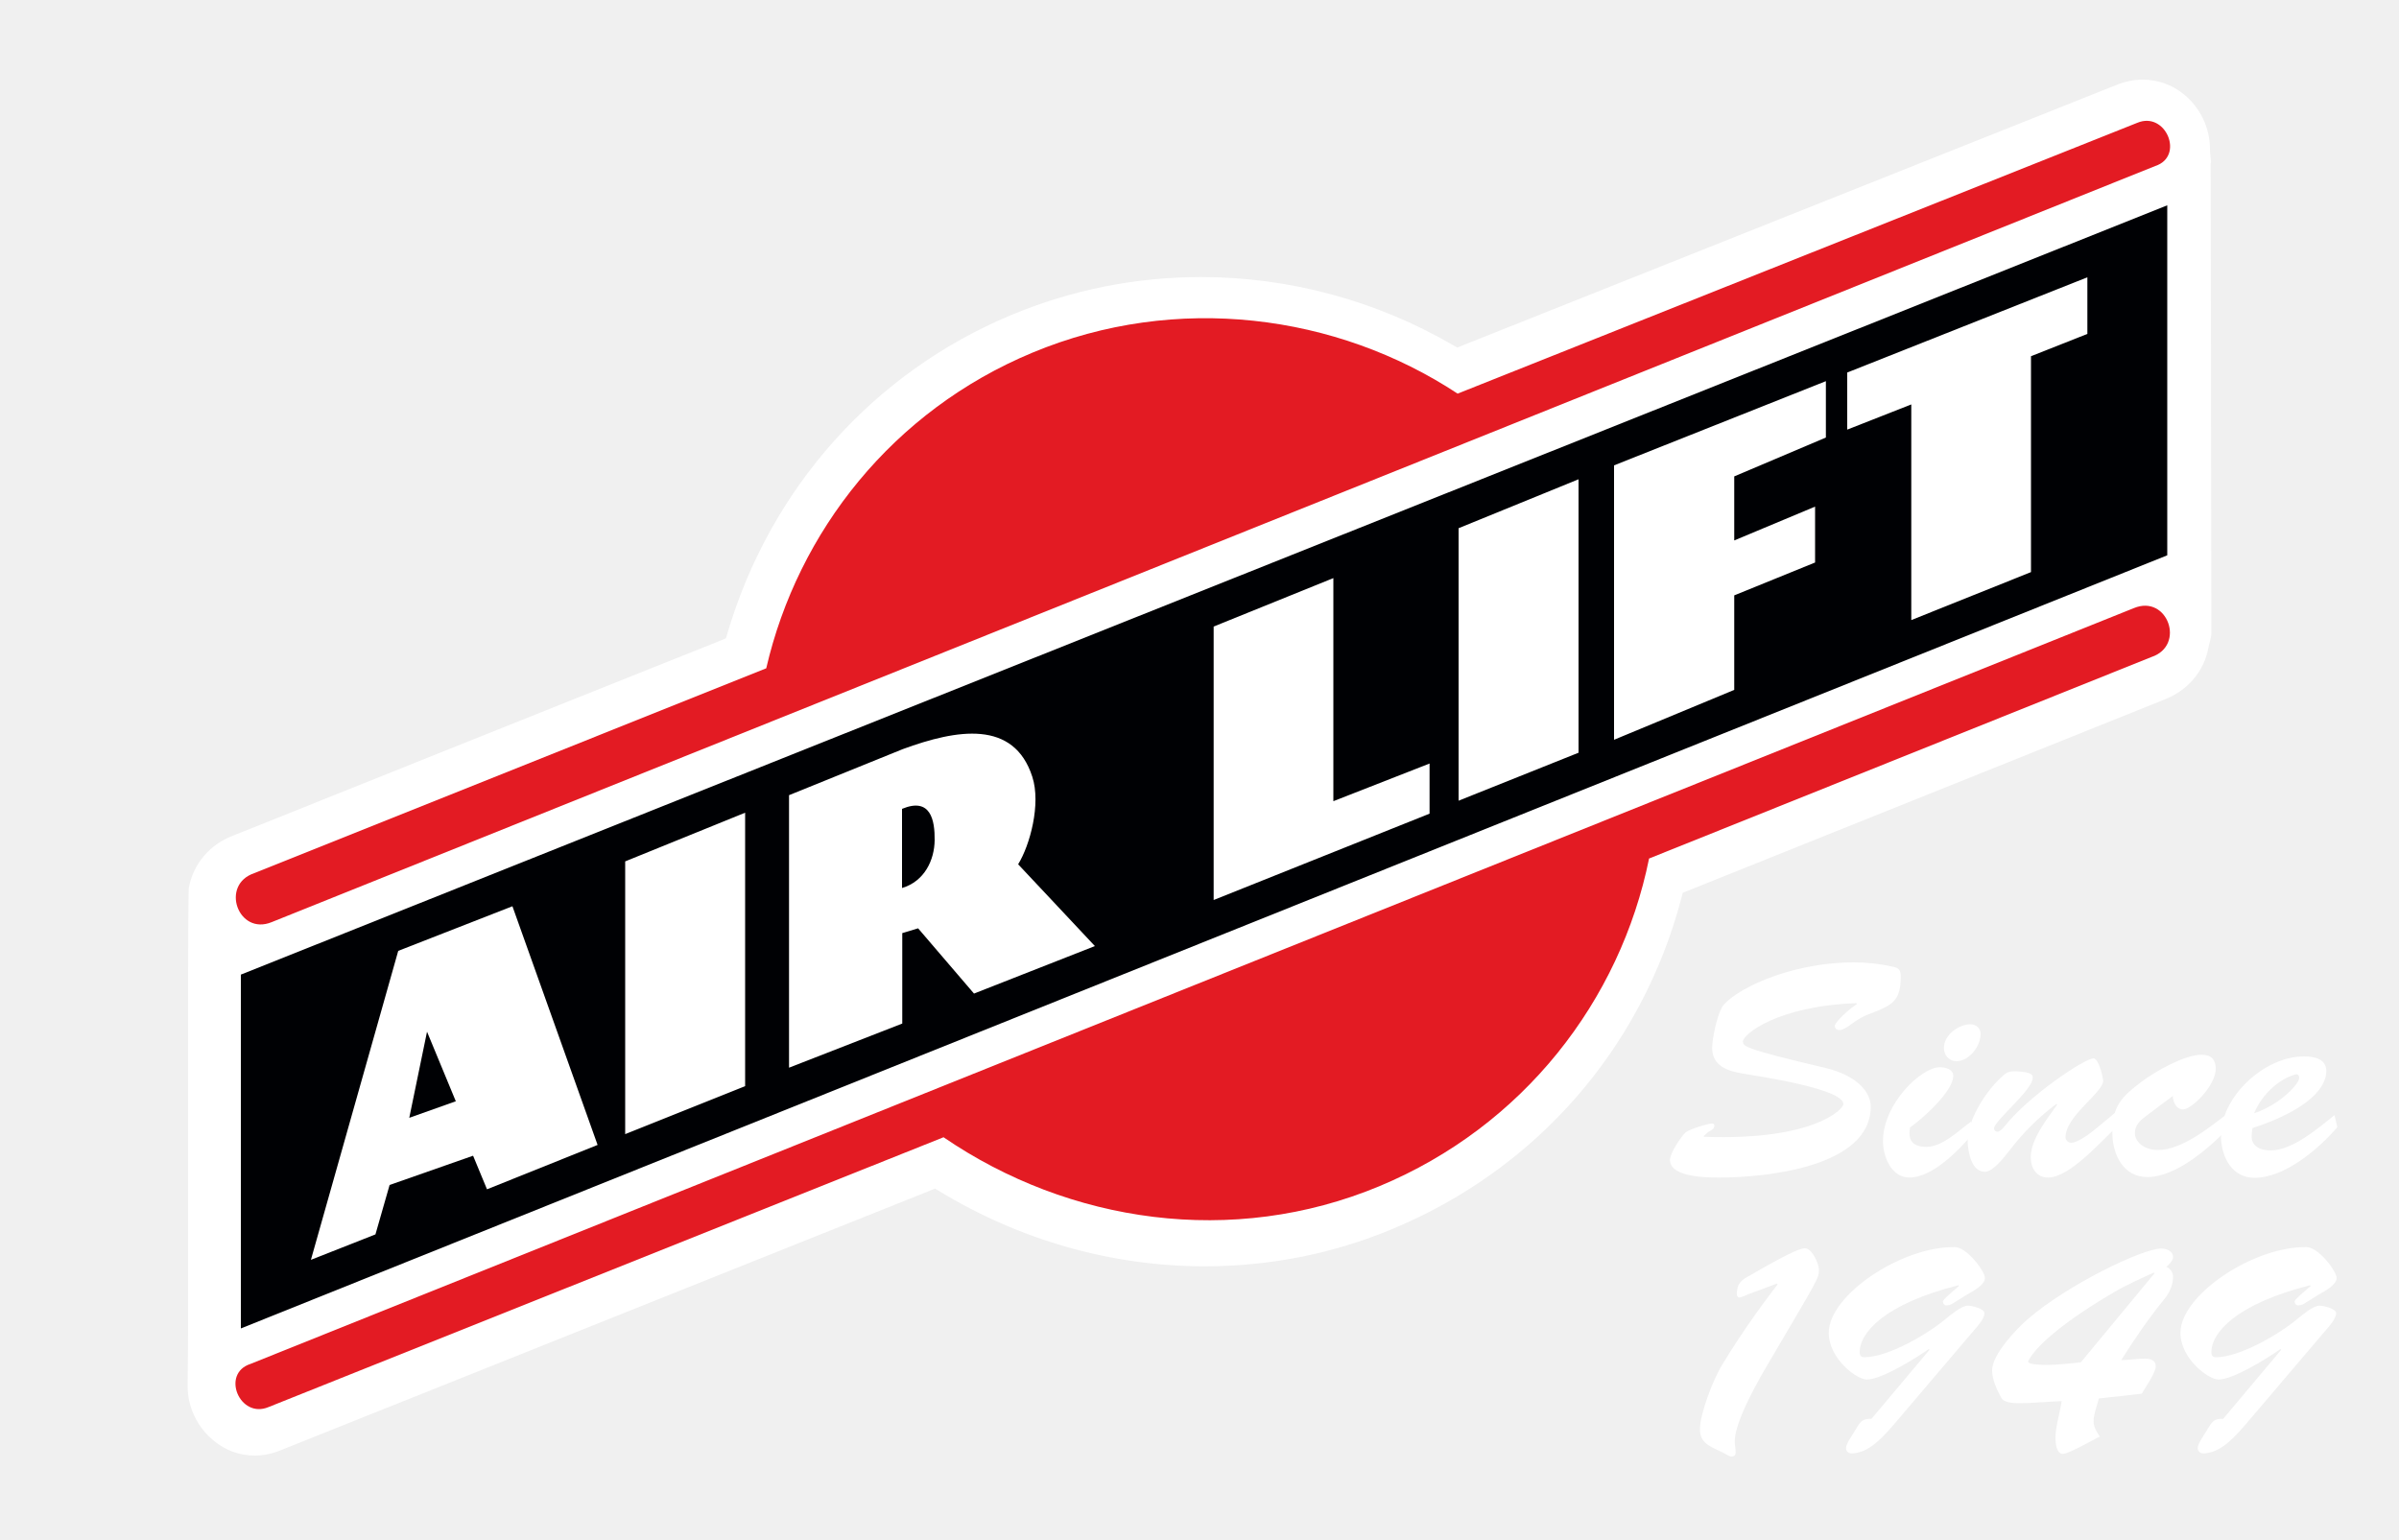
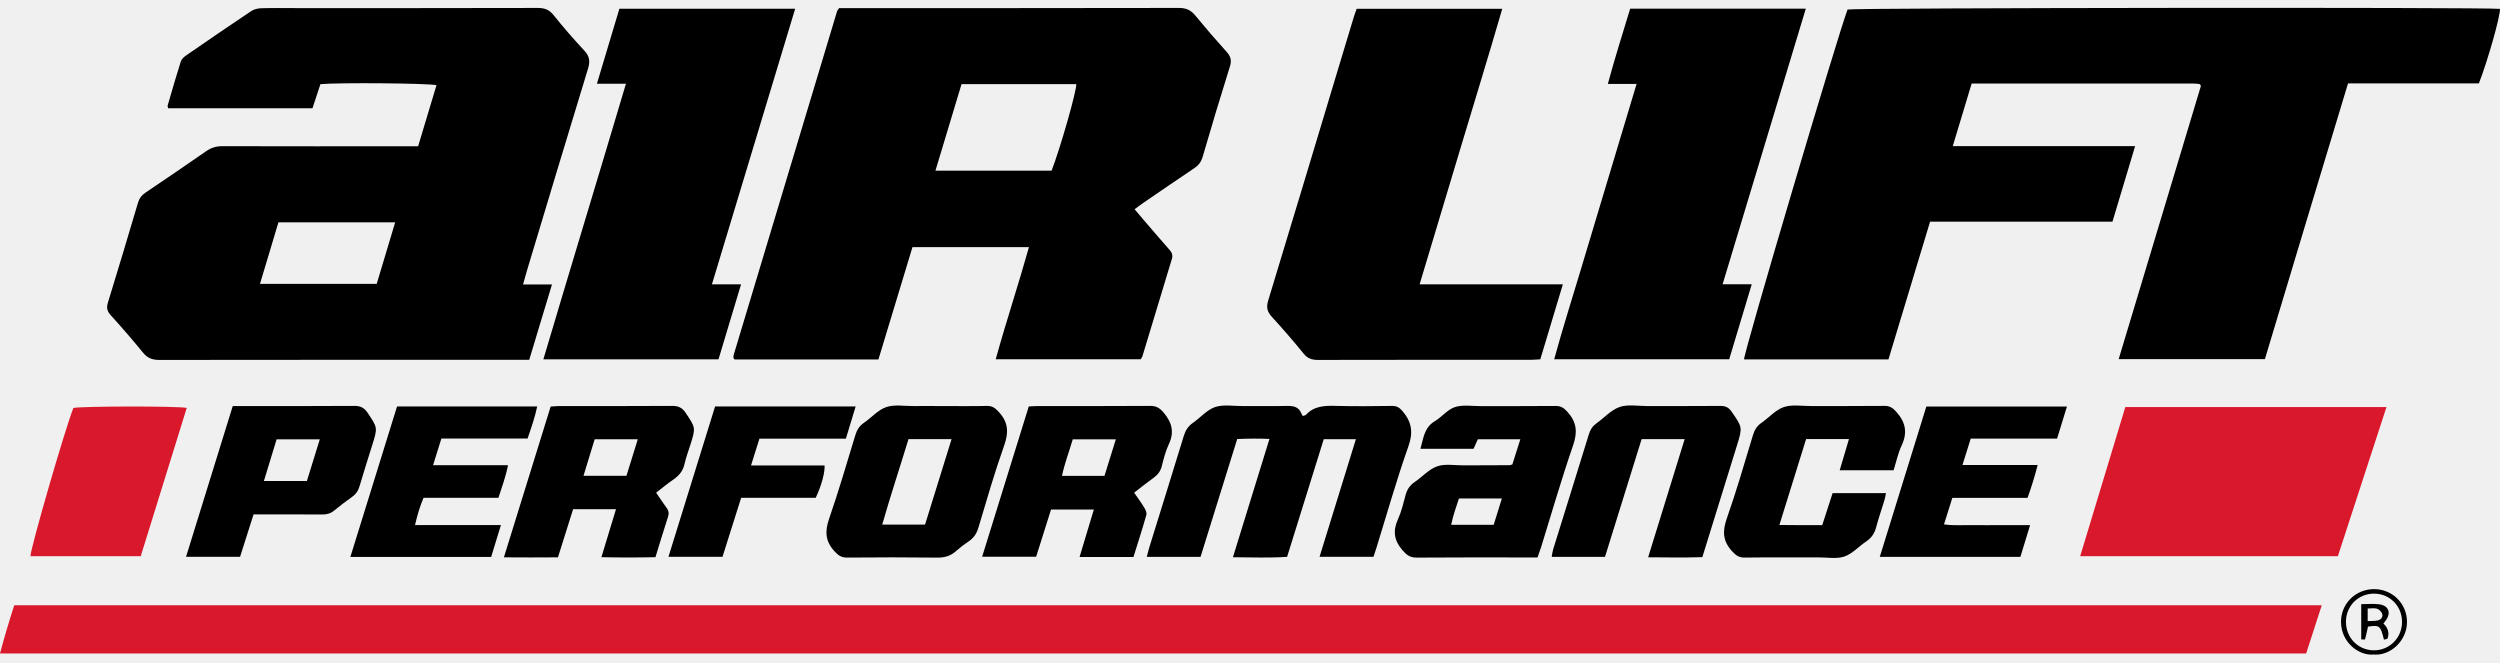
- <svg xmlns="http://www.w3.org/2000/svg" enable-background="new 0 120 1000 642" version="1.1" viewBox="0 120 1000 642" xml:space="preserve">
-   <style type="text/css">.st0{fill:#FFFFFF;}.st1{fill:#000104;}.st2{fill:#E31B23;}</style>
-   <path class="st0" d="m893.2 153.2c6.2 0 12.2 2.1 17.1 6.1 6.8 5.5 10.9 14 10.9 22.8 0 1 0.1 2.1 0.2 3s0.3 2.1 0.2 2.7l-0.1 0.4v0.4l0.3 195.6c0 0.7-0.3 2.1-0.6 3.1-0.2 0.9-0.4 1.7-0.6 2.5-1.8 10-8.7 18.2-18.6 21.9l-1.2 0.5c-15.3 6.1-178.8 71.7-197.4 79.2l-2 0.8-0.5 2.1c-16.5 62.7-60.4 113-120.4 138-24.9 10.4-51.3 15.6-78.4 15.6-38.5 0-76.8-10.8-110.5-31.3l-1.8-1.1-2 0.8-270.6 108.2c-3.6 1.5-7.3 2.3-11 2.3-6.2 0-12.2-2.1-17.1-6.2-6.8-5.5-10.9-14-10.9-22.7 0-1.9 0.2-22.5 0.2-22.6v-147.4c0-13.5 0.1-35.7 0.3-37.7 1.8-10 8.7-18.2 18.6-21.9l1.2-0.5 4.8-1.9c31.8-12.8 181-72.5 197.4-79l1.9-0.8 0.6-2c17.8-60.5 61-108.9 118.4-132.8 25.2-10.5 51.8-15.8 79.1-15.8 36.7 0 73 9.8 105 28.4l1.8 1 1.9-0.8c19-7.6 263.5-105 272.6-108.6 3.7-1.5 7.4-2.3 11.2-2.3" />
-   <path class="st1" d="m100.4 526.3l803-320.7v145.9l-803 322.3v-147.5zm160.2-47.2v113.7l50-20v-114l-50 20.3zm245.3-97.9v114l90-36v-20.9l-40.1 15.7v-93l-49.9 20.2zm102.1-41v113.6l50-20v-114l-50 20.4zm64.8-26.2v114.4l50.1-20.8v-39.4l33.7-13.7v-23.3l-33.7 14.1v-26.7l38.2-16.2v-23.5l-88.3 35.1zm97.2-38.7v23.8l26.7-10.5v89.9l49.9-20v-90l23.5-9.3v-23.6l-100.1 39.7zm-613.5 359.3l5.9-20.6 34.8-12.2 5.8 14 46.1-18.5-35.5-99.5-47.6 18.6-36.4 128.8 26.9-10.6zm21.5-84.5l12 29-19.4 6.9 7.4-35.9zm204.7-43.1l23.3 27.2 50.4-19.8-32-34.1c4.9-7.9 9.6-25.1 5.9-36.5-7.7-23.8-31.4-19.8-54-11.5l-47.4 19.2v113.6l47.2-18.4v-37.7l6.6-2zm-6.7-49.8c12-5 13.7 4.8 13.6 13.1-0.1 8.2-4.2 17.1-13.6 19.9v-33" />
-   <path class="st2" d="m393.3 594.1c52.4 35.8 120.5 45.9 181.7 20.4 60-25 100.4-77.4 112.4-136.6l209.4-84c14.4-4.8 6.7-26.2-7.3-20.4l-785.1 315.1c-12.4 4-4.5 23 7.5 18l281.4-112.5z" />
-   <path class="st2" d="m319.4 398.6c13.2-57.1 52.8-107.4 111-131.6 60-25 126.8-16.1 177.2 17.1l283.3-112.9c11.9-5 19.8 14 7.5 18l-785.1 315.2c-14 5.8-21.7-15.6-7.3-20.4l213.4-85.4z" />
-   <path class="st0" d="m760.9 565.2c12.9 3.1 18.9 9.9 18.9 16.1 0 25.5-44.6 29.6-63.1 29.6-5 0-20.6 0-20.6-7.4 0-2.7 4.5-9.5 6.5-11.4 1.5-1.3 9.1-3.7 11-3.7 0.6 0 1 0.1 1 0.9 0 1.3-1.3 1.9-2.2 2.4-0.8 0.5-1.4 1.2-2.2 1.9v0.3c45.7 1.7 58.2-11.5 58.2-13.6 0-6.5-35.4-11.6-41.6-12.7-6.4-1-13.1-3.1-13.1-10.7 0-4.2 2.1-13.6 4.1-17 4-6.5 27.1-18.7 55.1-18.7 5.4 0 10.8 0.6 16.1 1.8 2.9 0.6 3.3 1.7 3.3 4.2 0 9.5-3.2 11.6-10.7 14.6-5.5 2-6.5 2.7-11.5 6.3-0.9 0.5-2.2 1.3-3.2 1.3-1.3 0-2.1-0.6-2.1-1.9 0-0.3 2.4-4.2 9.3-9l-0.3-0.3c-33 1.2-47.2 13-47.3 16 0.4 1.8-1.2 2.7 34.4 11z" />
-   <path class="st0" d="m822.6 592.3c-5.8 7-17 18.6-26.7 18.6-7.5 0-11-8.7-11-15.2 0-15.6 16-30.8 23.7-30.8 2.2 0 5.6 0.8 5.6 3.6 0 6.4-12.7 17.8-18 21.5-1 5.2 0.9 8.1 6.8 8.1 6.8 0 13.4-6.8 18.6-10.5l1 4.7zm-12.3-35.5c0-5.3 6.1-9.8 11.1-9.8 2.3 0 4.2 1.7 4.2 4 0 5.1-4.7 11.4-10.2 11.4-3-0.1-5.1-2.5-5.1-5.6z" />
-   <path class="st0" d="m882 583.6l1 5.6c-6.8 6-20 21.7-29.3 21.7-4.9 0-7.2-4.1-7.2-8.4 0-7.7 6.9-16.1 11-22l-0.3-0.3c-7.4 5.5-14 12.1-19.7 19.6-1.9 2.4-6.7 8.7-10.1 8.7-5.6 0-7-8.1-7.2-12.4-0.4-8.8 7.7-21.7 15.1-28 1.7-1.4 2.8-1.5 5-1.5 7.7 0.3 7 2.1 7 2.8 0 5-16.1 17.9-16.1 21 0 0.8 0.6 1.4 1.4 1.4 0.9 0 2.1-1.2 2.6-1.8 10.2-13.1 33.8-28.8 37.5-28.8 0.5 0 1.3 0.6 2.1 2.4 0.8 1.9 1.5 4.2 1.9 6.9 0 5-15.7 14.7-15.7 23.6 0 1.1 1 2.3 2.3 2.3 3.1 0 8.7-4.5 11-6.4l7.7-6.4z" />
-   <path class="st0" d="m895 584.9c-2.8 2.1-5.1 4-5.1 7.6 0 2.9 3.1 6.9 9.7 6.9 9.7 0 20.9-9 28.3-14.7l1.5 5c-7.8 8.3-22.1 21-34.3 21-9.9 0-14.6-9.2-14.6-18.7 0-10.8 3.8-14.7 12.1-21 5.8-4.4 18-11.3 25.2-11.3 4 0 5.8 2.1 5.8 5.9 0 7-10.1 16.9-13.6 16.9-2.9 0-4.2-3.2-4.3-5.6l-10.7 8z" />
-   <path class="st0" d="m974.3 589.9c-7.8 9.1-21.9 21.1-34.5 21.1-9.3 0-13.7-8.3-14-16.8-0.5-16.7 18-33.9 34.7-33.8 4.1 0 9.2 1 9.2 6.1 0 6.3-6.3 15.7-30.8 23.8l-0.3 2.8c-0.4 4.9 3.8 6.5 7.9 6.5 9.1 0 19.8-9.3 26.6-14.7l1.2 5zm-15.9-20.6c0-0.9-0.6-1.7-1.5-1.4-6.4 1.7-13.8 7.8-17.3 16.2 11.3-3.8 19-12.6 18.8-14.8z" />
-   <path class="st0" d="m728.6 659.6c-0.5 0.3-2.9 1.3-3.5 1.3-1.4 0-1.2-2.2-1-2.9 0.3-3.7 2.8-4.9 5.9-6.6 4.2-2.4 18.7-11 22.3-11 3.3 0 5.9 6.9 5.9 8.8 0 3.7 0 3.3-20.1 37.5-4.5 7.5-15 25.6-15 34.2 0 1.5 0.4 2.9 0.4 4.5 0 1.2-0.6 1.8-1.8 1.8-0.6 0-2.1-0.8-2.7-1.2-4.9-2.7-10.4-3.6-10.4-10.2 0-6.4 5.5-20.6 9-26.4 9.3-15.5 19.7-29.2 23.4-34l-0.3-0.3-12.1 4.5z" />
-   <path class="st0" d="m815.4 662.5c-1.4 0.9-2.4 1.7-4.1 1.7-0.8 0-1.4-0.8-1.4-1.5 0-0.3-0.6-0.5 6.7-6.6l-0.3-0.3c-30.7 7.8-41.1 19.7-41.1 27.9 0 1.4 0.5 2.1 2 2.1 9.9 0 26.6-9.8 34-16.1 1.9-1.5 6.4-5.4 9.1-5.4 1.5 0 6.9 1.2 6.9 3.2 0 2.1-2.9 5.5-4.2 6.9l-33.6 39.5c-7.5 8.8-11.9 11.5-17.1 12-1.5 0.1-2.8-0.6-2.8-2.3s2.6-5.3 3.3-6.5c2.2-3.4 2.8-5.9 7.3-5.6l24.2-28.8-0.3-0.3c-5.3 3.7-19.6 12.7-25.8 12.7-4.3 0-15.9-8.7-15.9-19.5 0-15.7 30.4-36.1 52.6-35.7 5 0.1 12.5 10 12.5 12.9s-5.1 5.5-7.3 6.8l-4.7 2.9z" />
-   <path class="st0" d="m874.9 703c-1.4 4.9-2.2 6.9-2.2 9.6 0 2.4 1.3 4.3 2.6 6.3-2.9 1.3-12.9 7.2-15.4 7.2-2.7 0-3.1-4.5-3.1-6.4 0-5 1.7-10 2.6-15.6-13.8 0.6-23.3 2.2-25.2-1.4-1.8-3.3-3.8-7.5-3.8-11.4 0-6.7 10.1-17.3 15-21.5 16.3-14.1 47.5-29.3 55.5-29.3 2.2 0 4.9 1 4.9 3.6 0 1.4-1.7 3.1-2.7 4 2.3 1.2 3.1 3.3 2.6 5.8-0.3 2.3-1.4 5-3.3 7.4-6.7 8.2-12.3 16.4-18.2 25.7 3.2 0 6.5-0.6 9.7-0.6 2.4 0 4.7 0.5 4.7 3.2 0 2.8-4.7 9.3-5.8 11.4l-17.9 2zm23.2-52.2l-0.3-0.3c-5.6 2.6-11.4 5.1-16.6 8.2-26.6 15.6-34.3 25.3-35.8 28.9 0 0.6 1.4 1.2 4.7 1.3 3.4 0.3 9 0 17.3-1l30.7-37.1z" />
-   <path class="st0" d="m962 662.5c-1.4 0.9-2.4 1.7-4.1 1.7-0.8 0-1.4-0.8-1.4-1.5 0-0.3-0.6-0.5 6.7-6.6l-0.3-0.3c-30.7 7.8-41.1 19.7-41.1 27.9 0 1.4 0.5 2.1 2 2.1 9.9 0 26.6-9.8 34-16.1 1.9-1.5 6.4-5.4 9.1-5.4 1.5 0 6.9 1.2 6.9 3.2 0 2.1-2.9 5.5-4.2 6.9l-33.6 39.5c-7.5 8.8-11.9 11.5-17.1 12-1.5 0.1-2.8-0.6-2.8-2.3s2.6-5.3 3.3-6.5c2.2-3.4 2.8-5.9 7.3-5.6l24.2-28.8-0.3-0.3c-5.3 3.7-19.6 12.7-25.8 12.7-4.3 0-15.9-8.7-15.9-19.5 0-15.7 30.4-36.1 52.6-35.7 5 0.1 12.5 10 12.5 12.9s-5.1 5.5-7.3 6.8l-4.7 2.9z" />
+ <svg xmlns="http://www.w3.org/2000/svg" fill="none" viewBox="0 0 200 53" aria-hidden="true">
+   <g clip-path="url(#header-logo-svg)">
+     <path d="M198.31 6.672h-10.468c-1.113 3.683-2.222 7.35-3.329 11.019-1.108 3.675-2.211 7.35-3.321 11.04h-11.698l6.579-21.857c-.042-.076-.05-.1-.067-.119-.016-.016-.038-.033-.06-.035-.169-.015-.34-.038-.509-.038-5.875-.002-11.751-.002-17.704-.002l-1.512 5.012h14.588l-1.812 6.041h-14.591l-3.329 11.018h-11.554c-.011-.593 7.528-26.035 8.283-27.989.519-.14 51.169-.19 52.191-.052.042.534-.976 4.154-1.687 5.962ZM41.844 22.757h2.314l-1.82 6.028h-.853c-9.575 0-19.15-.004-28.726.01-.557 0-.953-.133-1.318-.583a75.061 75.061 0 0 0-2.59-3.004c-.279-.311-.345-.59-.221-.99a799.704 799.704 0 0 0 2.413-8.012c.106-.356.294-.591.594-.794a402.085 402.085 0 0 0 4.852-3.314c.401-.28.802-.404 1.293-.403 4.922.014 9.845.008 14.767.008h.9l1.47-4.888c-.616-.16-7.905-.216-9.285-.082-.202.617-.416 1.262-.636 1.93H13.454c-.017-.088-.057-.164-.04-.223.34-1.174.677-2.35 1.047-3.515.059-.187.244-.363.415-.48A393.216 393.216 0 0 1 20.096.888c.226-.15.54-.223.819-.23.905-.028 1.811-.01 2.717-.01 6.465 0 12.93.005 19.395-.012.538 0 .909.138 1.254.566a48.836 48.836 0 0 0 2.451 2.831c.423.45.495.848.316 1.436-1.653 5.405-3.276 10.818-4.907 16.23-.09.3-.17.603-.297 1.057h-.001Zm-19.57-4.969-1.475 4.92h9.338l1.476-4.92h-9.338ZM70.279 28.755H58.756l-.056-.09c-.012-.021-.03-.045-.028-.067.004-.073.006-.148.026-.217 2.754-9.16 5.51-18.32 8.268-27.479.02-.066.077-.122.162-.254h.75c8.816 0 17.63.006 26.445-.013.573 0 .949.175 1.305.611a77.74 77.74 0 0 0 2.493 2.892c.327.362.43.682.272 1.179a376.436 376.436 0 0 0-2.183 7.236c-.12.407-.33.678-.673.907-1.383.926-2.755 1.87-4.129 2.81-.198.135-.388.282-.642.467.313.369.592.703.876 1.033.64.742 1.274 1.487 1.924 2.22.195.221.276.43.183.73-.792 2.596-1.572 5.198-2.36 7.796-.02.067-.073.125-.133.225h-11.6c.835-3.013 1.81-5.943 2.66-8.97h-9.319l-2.721 8.981.003.003Zm4.555-15.103h9.294c.701-1.81 2.006-6.388 1.975-6.924h-9.18l-2.087 6.924h-.002Z" fill="#000" />
+     <path d="m185.742 48.42-1.249 3.856H0a72.715 72.715 0 0 1 1.142-3.856h184.6Z" fill="#D9182B" />
+     <path d="M108.535.704h11.645c-1.078 3.72-2.201 7.354-3.293 10.995-1.093 3.648-2.191 7.294-3.318 11.046h11.46c-.619 2.06-1.205 4.012-1.804 5.999-.277.016-.515.04-.752.04-5.681 0-11.363-.003-17.044.01-.476 0-.819-.113-1.135-.5a64.501 64.501 0 0 0-2.545-2.945c-.373-.407-.459-.764-.294-1.303 1.996-6.555 3.963-13.116 5.94-19.677.31-1.03.622-2.062.935-3.092.056-.183.129-.363.205-.573ZM144.463.695l-6.655 22.045h2.332l-1.803 5.999h-14.001c.673-2.48 1.45-4.888 2.171-7.311.724-2.438 1.463-4.872 2.195-7.309.73-2.429 1.459-4.86 2.225-7.405h-2.3c.57-2.104 1.192-4.065 1.787-6.02h14.051-.002ZM63.614.698l-6.659 22.047h2.33l-1.805 6.002H43.469c2.184-7.364 4.407-14.643 6.607-22.048h-2.323l1.798-6h14.063Z" fill="#000" />
+     <path d="M190.919 32.563c-1.312 4.028-2.596 7.969-3.89 11.935h-20.615l3.612-11.935h20.893Z" fill="#D9182B" />
+     <path d="M108.473 35.136H105.9c-.965 3.102-1.938 6.222-2.932 9.411-1.403.098-2.808.038-4.334.032.98-3.17 1.933-6.26 2.922-9.465a28.464 28.464 0 0 0-2.58.009c-.98 3.146-1.95 6.269-2.932 9.424h-4.302c.078-.292.132-.526.203-.757.919-2.967 1.844-5.931 2.753-8.901.135-.441.339-.785.726-1.052.602-.416 1.118-1.044 1.776-1.27.66-.226 1.45-.08 2.182-.082 1.175-.006 2.35.017 3.525-.01.527-.014.971.04 1.2.59.038.091.09.175.11.215.155-.05.217-.052.246-.083.663-.73 1.519-.75 2.422-.726 1.491.04 2.986.023 4.479.003.384-.004.6.136.848.43.725.858.858 1.678.463 2.795-.946 2.671-1.715 5.406-2.556 8.116-.072.23-.153.46-.242.73h-4.313l2.908-9.41h.001ZM123.004 44.596h-.707c-2.988 0-5.974-.013-8.962.012-.527.005-.808-.208-1.14-.594-.67-.776-.782-1.534-.362-2.463.281-.618.44-1.296.616-1.957.121-.45.351-.78.738-1.042.605-.411 1.131-1.018 1.793-1.248.636-.22 1.402-.07 2.112-.075 1.224-.007 2.448-.008 3.672-.014.047 0 .094-.024.225-.06l.638-2.015h-3.397l-.348.765h-4.248c.247-.852.296-1.7 1.149-2.209.564-.336 1.015-.931 1.61-1.128.622-.204 1.355-.078 2.039-.08 2.007-.004 4.015.01 6.022-.011.441-.005.679.176.964.497.729.818.791 1.615.429 2.658-.926 2.68-1.71 5.41-2.552 8.12-.08.255-.174.506-.291.844Zm-3.51-2.611.656-2.106h-3.435c-.22.679-.473 1.35-.62 2.106h3.399ZM49.278 40.738h-3.43l-1.212 3.849a265 265 0 0 1-4.324 0l3.74-12.062c.258-.015.474-.039.69-.04 3.011-.003 6.024.009 9.035-.013.495-.003.802.144 1.078.56.79 1.186.807 1.174.387 2.517-.16.514-.359 1.019-.473 1.543-.125.566-.432.955-.901 1.273-.463.313-.89.674-1.377 1.049.306.445.572.85.855 1.24.158.218.185.42.099.682-.341 1.047-.657 2.1-1.008 3.238a94.1 94.1 0 0 1-4.324 0l1.165-3.834v-.002Zm.838-2.673.907-2.924h-3.45l-.893 2.924h3.436ZM86.366 44.558l1.142-3.798h-3.425l-1.192 3.78h-4.32c1.25-4.033 2.484-8.012 3.73-12.023.281-.013.52-.034.759-.034 2.985-.001 5.97.01 8.954-.011.49-.003.77.169 1.086.546.663.792.86 1.568.4 2.532-.26.547-.406 1.154-.557 1.745-.105.407-.323.69-.656.929-.513.369-1.005.767-1.556 1.19.291.423.566.79.801 1.182.106.175.225.424.178.595-.318 1.124-.68 2.235-1.032 3.367h-4.312Zm1.992-6.489c.304-.978.6-1.926.908-2.921H85.82c-.287.987-.651 1.906-.86 2.921h3.398ZM75.212 32.484c1.25 0 2.499.017 3.746-.01.446-.01.678.19.963.502.748.817.78 1.627.414 2.657-.767 2.166-1.404 4.378-2.063 6.582-.142.478-.378.826-.782 1.098a8.6 8.6 0 0 0-.99.76c-.442.403-.929.544-1.533.536-2.4-.03-4.8-.025-7.2-.003-.47.005-.72-.186-1.027-.526-.736-.81-.75-1.605-.404-2.604.761-2.194 1.408-4.43 2.087-6.653.126-.414.316-.743.686-.995.607-.411 1.126-1.033 1.787-1.259.662-.225 1.45-.078 2.184-.085.71-.008 1.42 0 2.131 0h.001Zm-2.533 2.648c-.704 2.31-1.446 4.543-2.102 6.838h3.426l2.122-6.838H72.68ZM134.774 35.132h-3.445l-2.93 9.42h-4.266c.044-.225.066-.432.126-.626.95-3.061 1.911-6.12 2.85-9.184.114-.373.292-.65.608-.875.619-.438 1.163-1.066 1.846-1.305.657-.231 1.45-.077 2.185-.078 1.959-.005 3.918.009 5.877-.01.41-.005.669.116.907.462.862 1.251.876 1.242.422 2.707l-2.766 8.928c-1.395.049-2.801.02-4.337.012l2.922-9.453.001.002Z" fill="#000" />
+     <path d="m14.94 32.632-3.68 11.862H2.438c-.022-.558 2.796-10.287 3.434-11.856.55-.144 8.283-.163 9.067-.006Z" fill="#D9182B" />
+     <path d="M147.92 35.124h-3.431l-2.138 6.875c.662.006 1.212.011 1.762.013h1.665l.83-2.563h4.272c-.05.226-.079.417-.135.601-.213.703-.46 1.395-.645 2.105-.131.5-.374.877-.809 1.165-.589.392-1.096.98-1.737 1.2-.615.212-1.355.071-2.039.072-1.984.005-3.967-.014-5.951.014-.477.006-.718-.2-1.023-.535-.727-.805-.75-1.589-.396-2.596.773-2.19 1.411-4.427 2.087-6.65.126-.417.315-.744.683-.997.604-.416 1.124-1.036 1.785-1.261.662-.225 1.451-.08 2.184-.084 1.959-.006 3.918.01 5.877-.012.442-.004.679.178.963.499.727.82.887 1.648.411 2.66-.289.612-.428 1.297-.646 1.99h-4.312l.74-2.497.003.001ZM18.62 32.483h.757c2.988 0 5.975.012 8.963-.011.498-.005.802.151 1.077.564.785 1.177.8 1.167.38 2.516-.35 1.121-.71 2.238-1.04 3.365-.103.35-.275.607-.569.817-.498.355-.986.726-1.459 1.114-.284.233-.582.315-.943.312-1.543-.015-3.085-.006-4.628-.006h-.875l-1.077 3.39h-4.323l3.737-12.06Zm6.963 2.665h-3.454l-1.018 3.333h3.439l1.033-3.333ZM39.293 44.553H28.03l3.733-12.037h11.214c-.188.89-.476 1.701-.771 2.569H35.31l-.664 2.129h5.996c-.184.939-.493 1.744-.767 2.61h-5.993c-.293.702-.5 1.386-.68 2.18h6.871l-.779 2.549h-.001ZM162.407 42.014l-.775 2.533h-11.249l3.725-12.025h11.248l-.789 2.565h-6.908l-.662 2.114h6.015a28.76 28.76 0 0 1-.809 2.629h-6.017c-.219.695-.427 1.36-.667 2.119.798.12 1.545.045 2.285.059.735.013 1.468.003 2.203.003h2.4v.002ZM60.084 37.235h5.882c.037.569-.248 1.603-.708 2.59h-5.966l-1.492 4.72h-4.323l3.73-12.03h11.245c-.268.884-.516 1.709-.78 2.576h-6.917l-.673 2.145.002-.001ZM189.894 52.363c-1.167.116-2.601-.959-2.613-2.597-.01-1.478 1.175-2.648 2.663-2.635a2.611 2.611 0 0 1 2.615 2.61c.016 1.502-1.323 2.744-2.666 2.622h.001Zm2.268-2.602c.006-1.259-.955-2.25-2.2-2.27-1.283-.02-2.285.968-2.285 2.257 0 1.263.956 2.255 2.198 2.277 1.271.022 2.282-.978 2.288-2.264h-.001Z" fill="#000" />
+     <path d="M188.898 48.332c.499 0 .962-.043 1.413.009.799.092 1.018.713.507 1.352-.044.054-.086.111-.146.192.359.327.487.728.34 1.183-.019.06-.193.07-.297.103-.273-1.121-.343-1.175-1.276-1.042-.075.34-.144.684-.235 1.02-.006.024-.173.003-.306.003v-2.82Zm.516.351v1.004c.303-.015.545 0 .778-.047.263-.051.457-.256.388-.517-.044-.17-.24-.365-.41-.424-.215-.073-.472-.017-.756-.017v.001Z" fill="#000" />
+   </g>
+   <defs>
+     <clipPath id="header-logo-svg">
+       <path fill="#fff" transform="translate(0 .629)" d="M0 0h200v51.743H0z" />
+     </clipPath>
+   </defs>
</svg>
